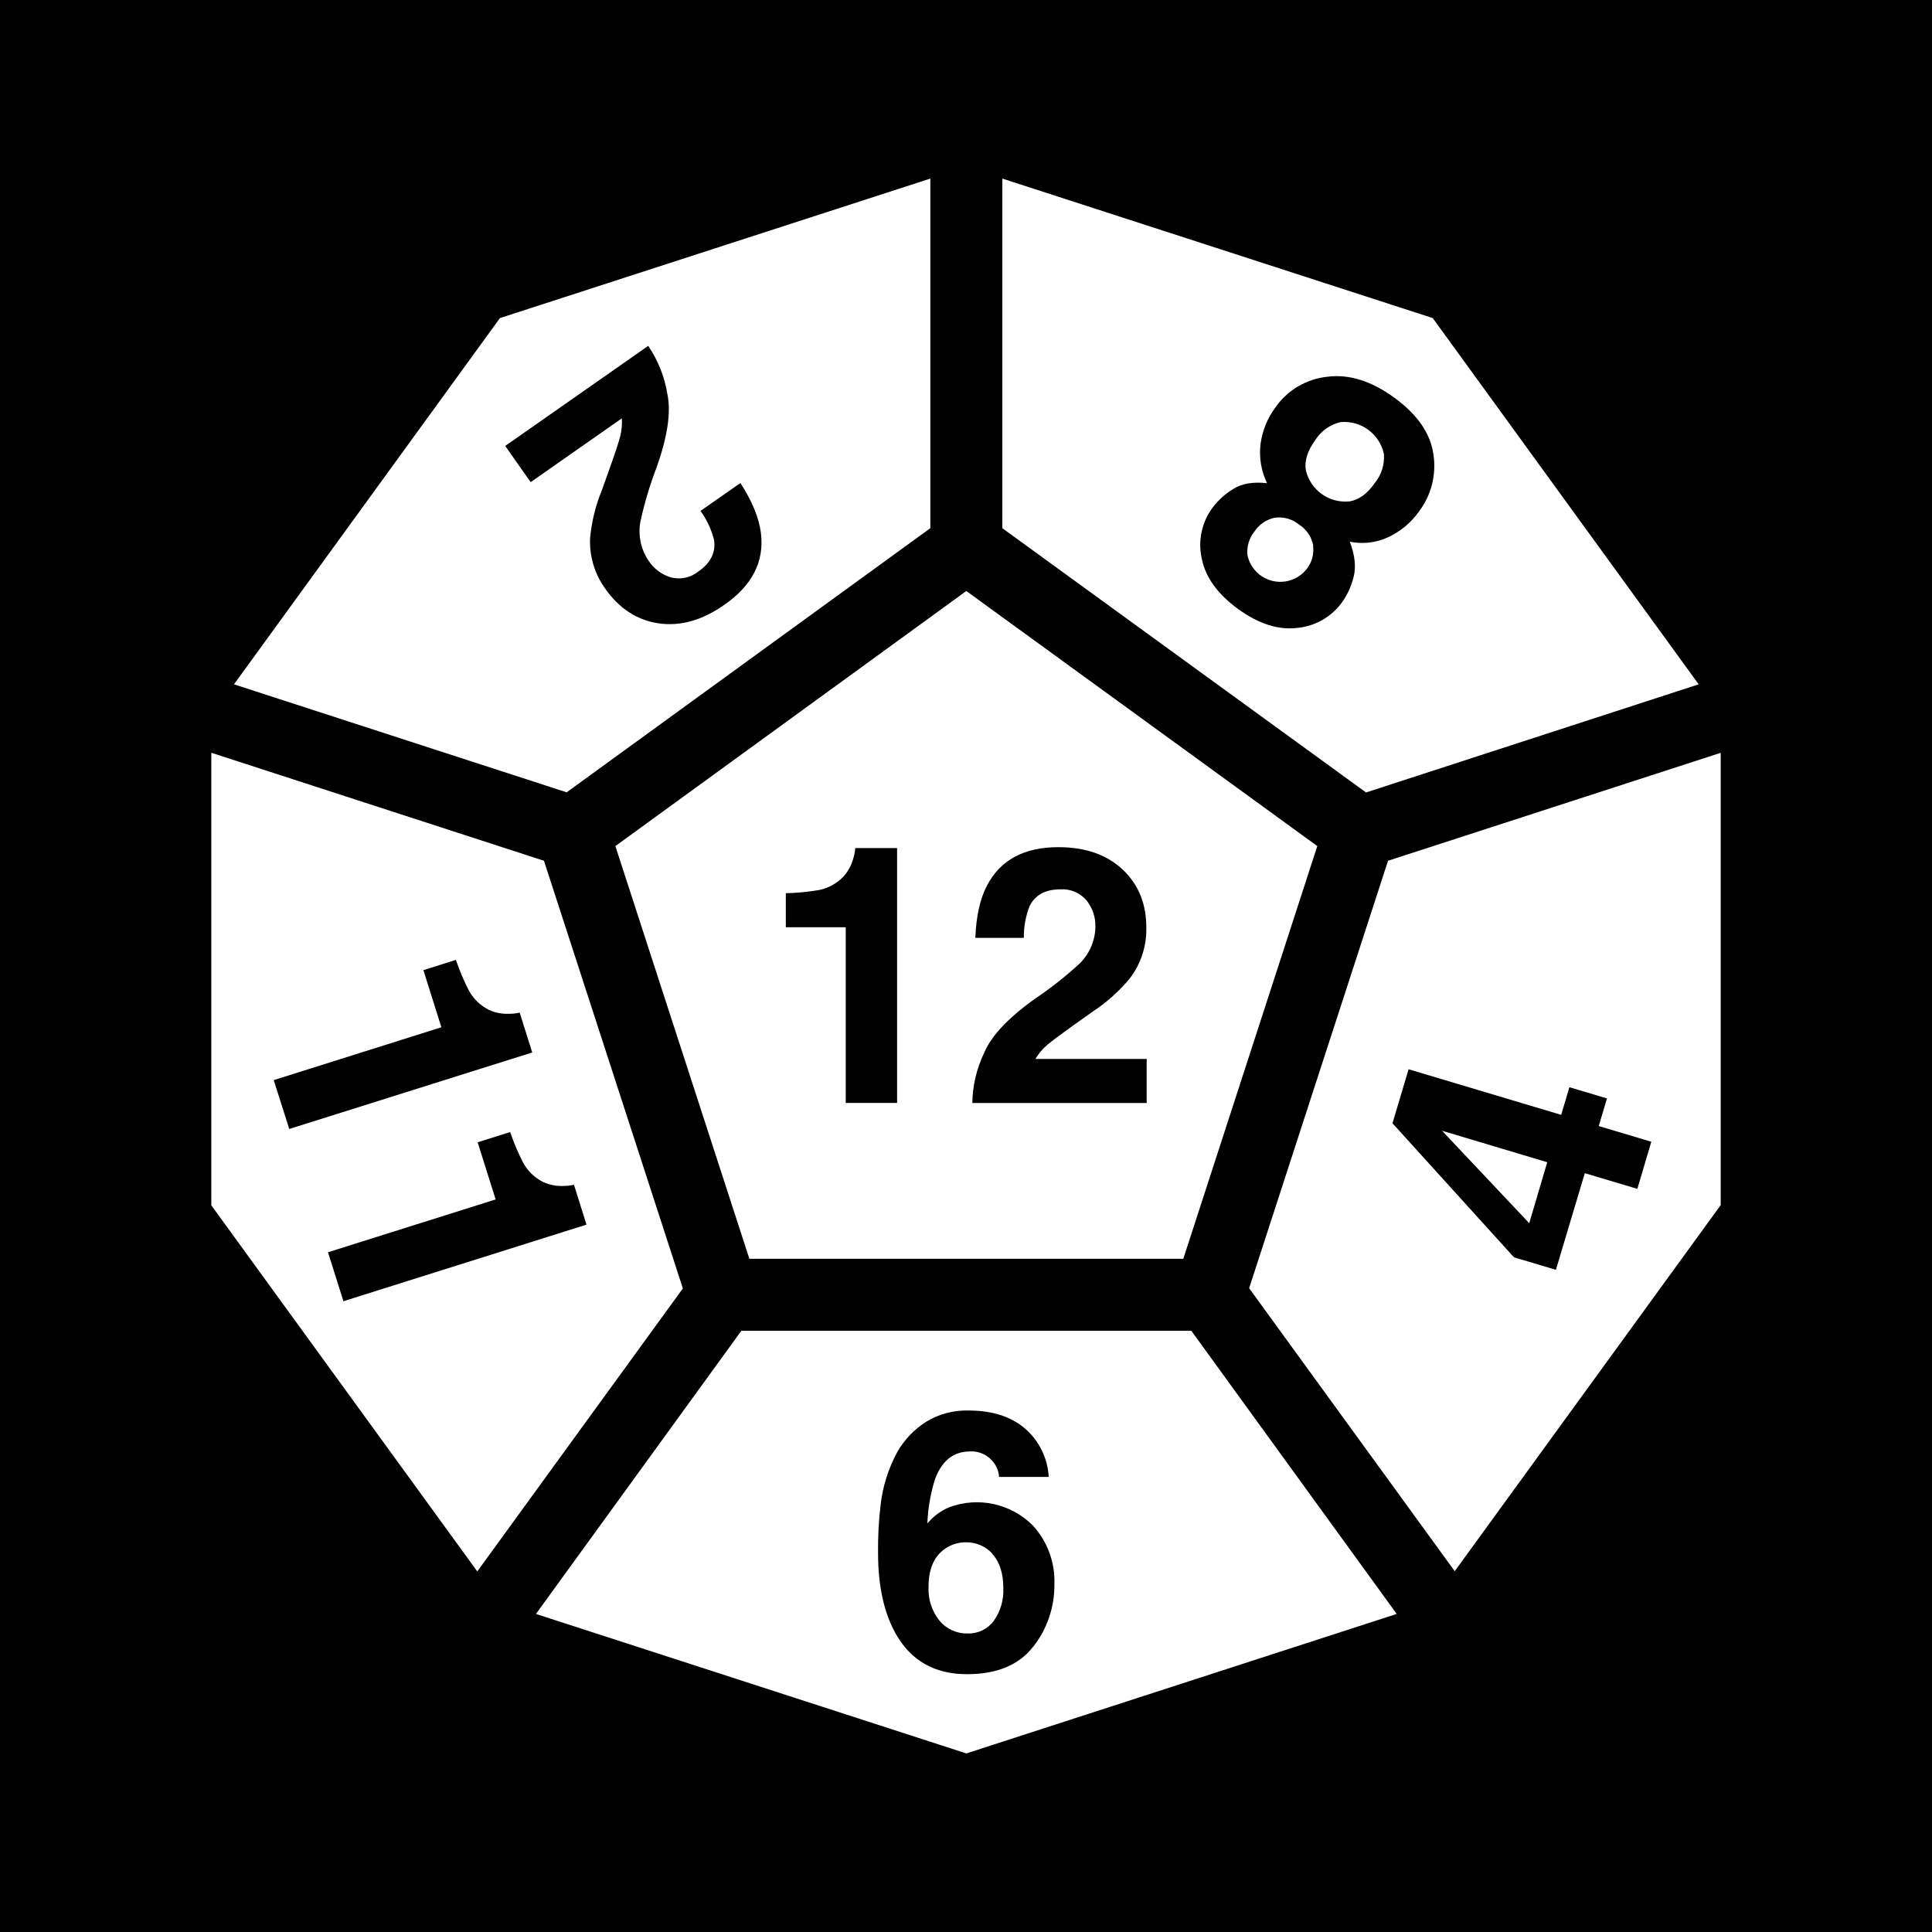
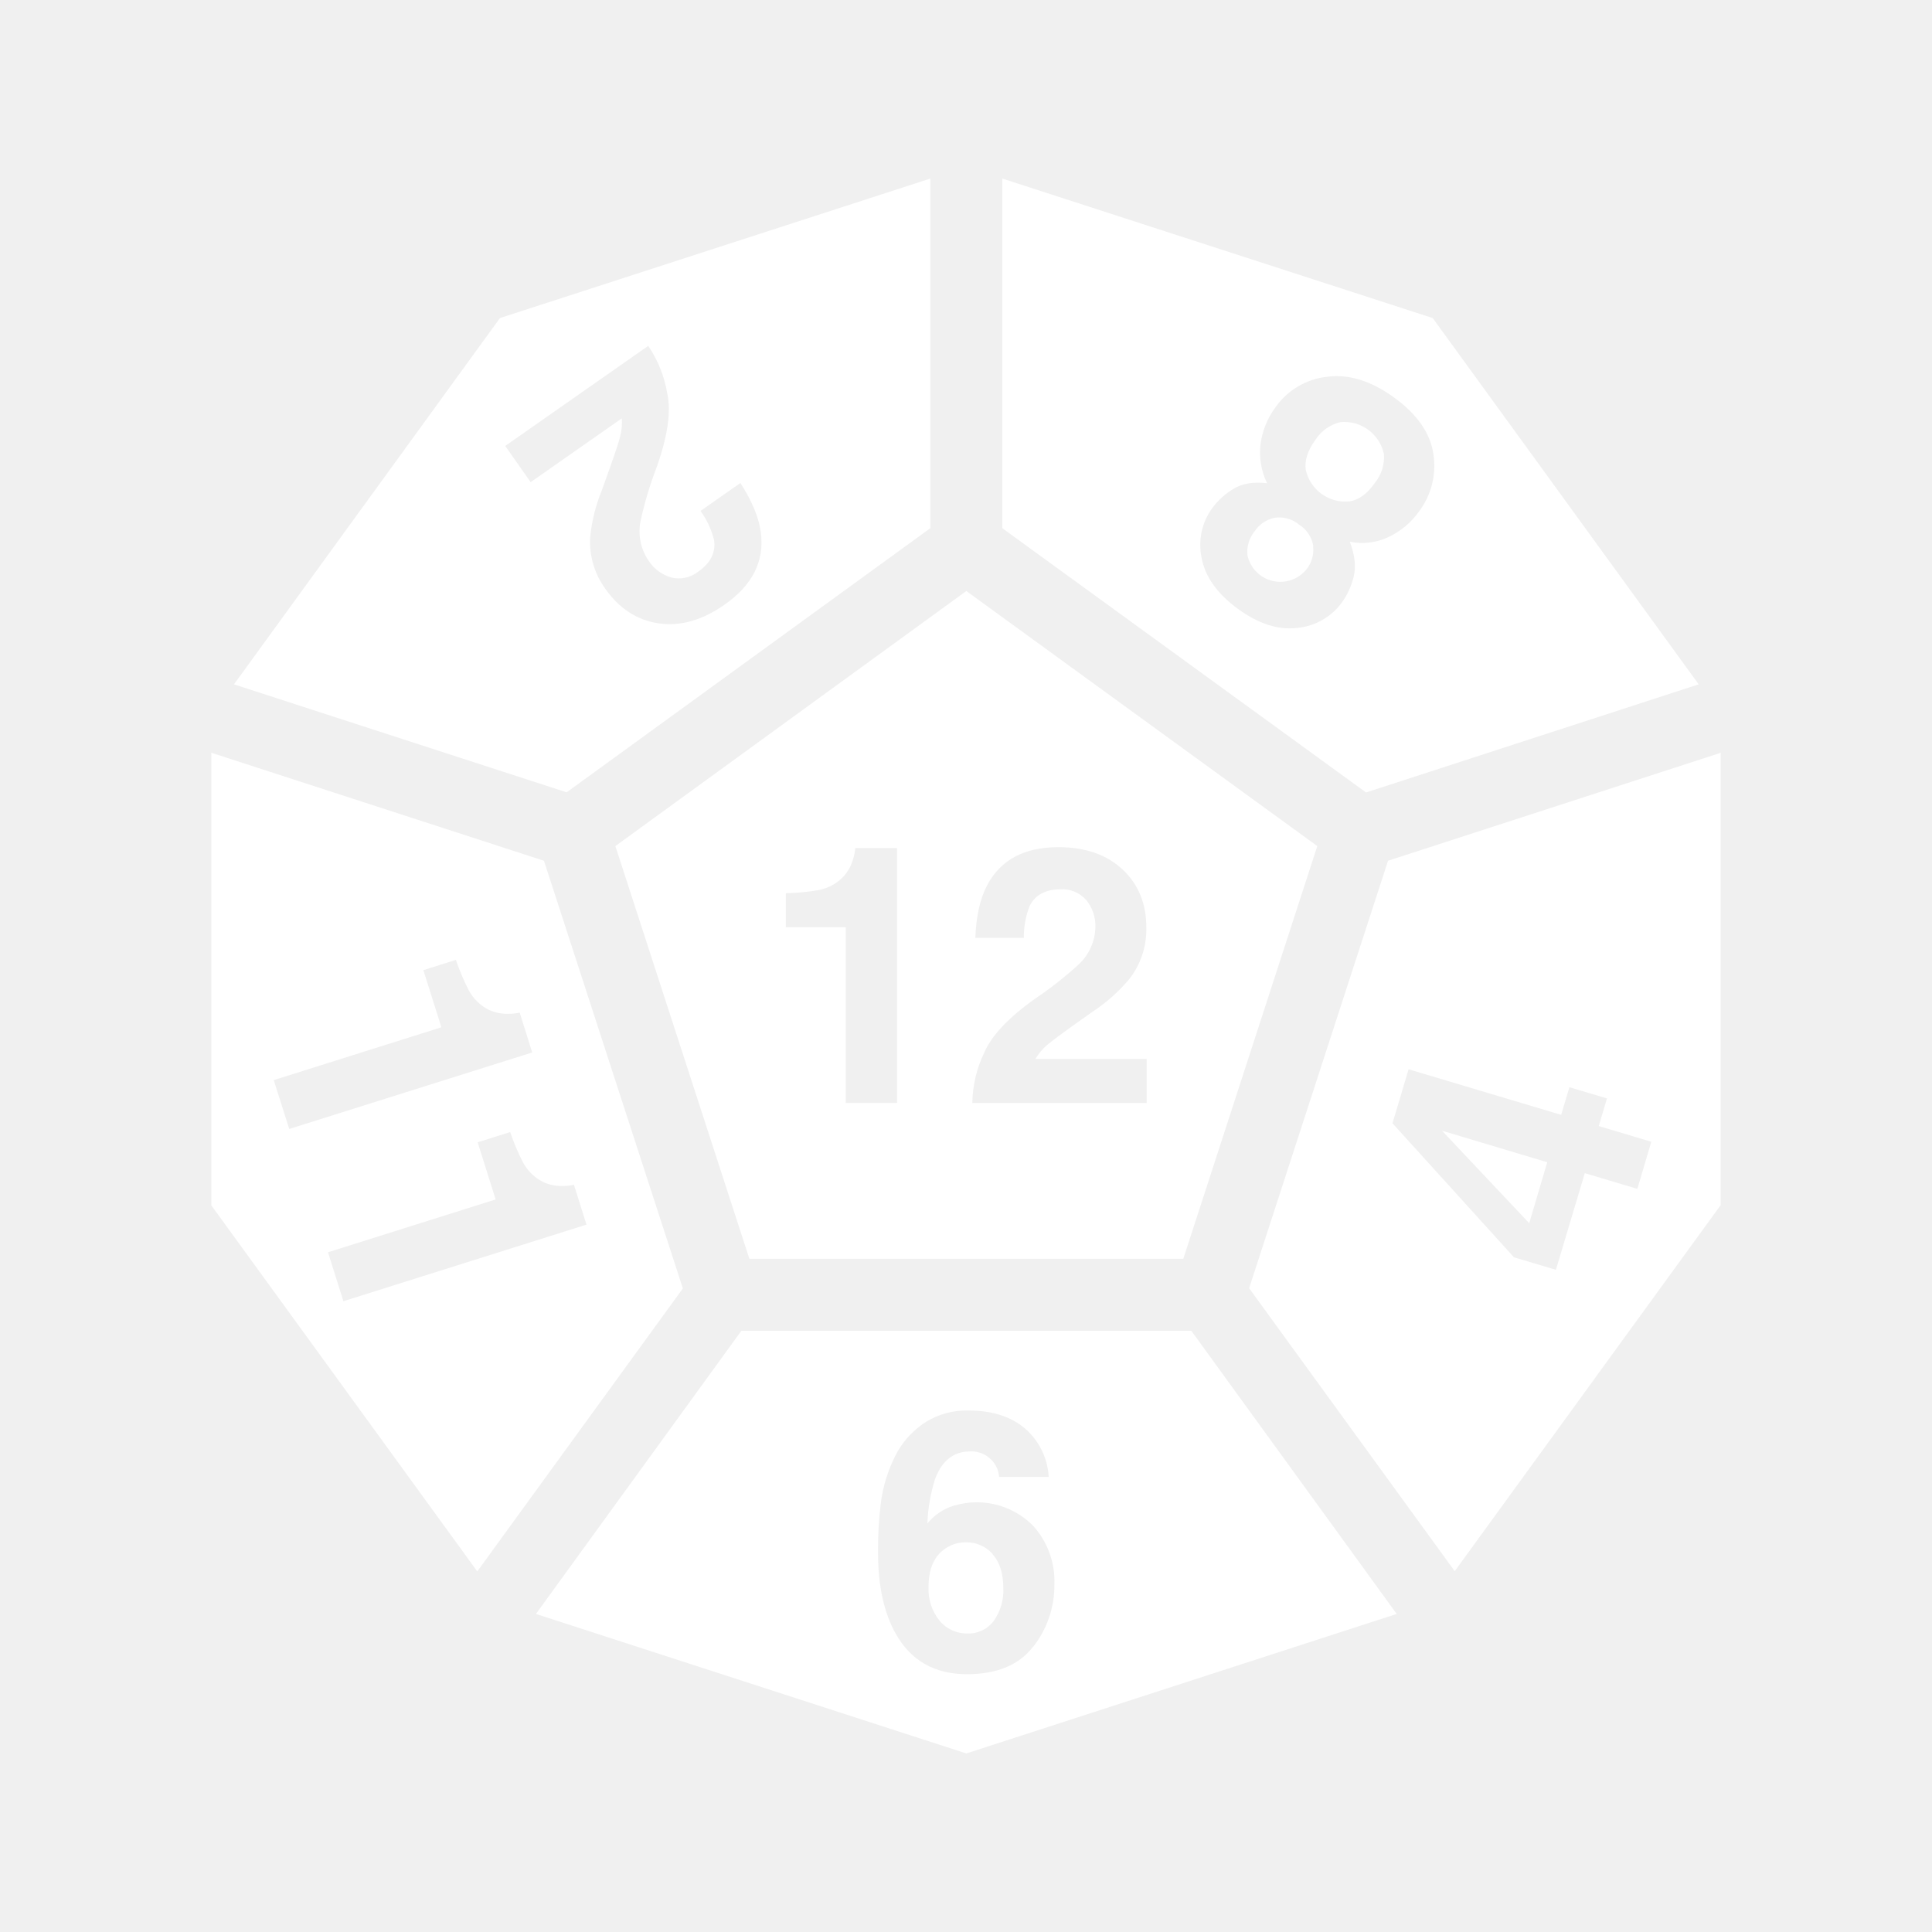
<svg xmlns="http://www.w3.org/2000/svg" viewBox="0 0 512 512">
-   <path d="M0 0h512v512H0z" />
  <path d="M450.169 181.354L379.685 84.29 265.629 47.325v92.652l96.384 70.031zm-91.46-28.416a19.735 19.735 0 0 1-3.004 6.606 16.563 16.563 0 0 1-11.924 6.857q-7.548.918-15.729-5.056-8.18-5.974-9.599-13.439a16.563 16.563 0 0 1 2.922-13.414 19.747 19.747 0 0 1 5.378-4.866q3.422-2.206 9.026-1.574a18.757 18.757 0 0 1-1.717-10.421 21.082 21.082 0 0 1 4.03-9.802 19.246 19.246 0 0 1 13.666-7.99q8.633-1.108 17.779 5.57 9.146 6.677 10.326 14.952a20.033 20.033 0 0 1-3.827 15.204 20.772 20.772 0 0 1-8.145 6.797 16.312 16.312 0 0 1-10.17 1.192q2.038 5.461.989 9.384zm-10.731-8.287a8.252 8.252 0 0 1-1.717 6.189 8.907 8.907 0 0 1-15.669-3.685 8.562 8.562 0 0 1 1.908-6.367 8.347 8.347 0 0 1 5.33-3.578 8.252 8.252 0 0 1 6.451 1.825 8.347 8.347 0 0 1 3.757 5.628zm9.54-11.77a10.732 10.732 0 0 1-11.472-8.346q-.548-3.709 2.504-7.894a10.851 10.851 0 0 1 6.654-4.77 10.732 10.732 0 0 1 11.543 8.43 10.851 10.851 0 0 1-2.469 7.775q-2.945 4.198-6.653 4.806zm-110.968 7.096V47.325L132.494 84.29 62.01 181.354l88.156 28.618zm-112.66-21.798l37.895-26.52a31.73 31.73 0 0 1 5.056 12.664q1.55 7.155-2.79 19.413a98.304 98.304 0 0 0-4.341 14.524 13.904 13.904 0 0 0 2.158 10.314 10.732 10.732 0 0 0 6.034 4.472 8.347 8.347 0 0 0 7.154-1.574q4.961-3.47 4.162-8.43a22.418 22.418 0 0 0-3.577-7.644l10.577-7.393q4.674 7.25 5.425 13.2 1.443 11.328-9.682 19.079-8.789 6.153-17.386 4.913-8.597-1.24-14.214-9.242a21.237 21.237 0 0 1-3.97-13.486 44.513 44.513 0 0 1 3.112-12.568l2.194-6.141q2.063-5.76 2.659-8.12a15.025 15.025 0 0 0 .43-4.77l-24.16 16.908zm64.7 215.412h114.998l35.51-109.37-93.009-67.598-93.009 67.599zm89.266-95.072a8.347 8.347 0 0 0-6.797-2.838q-6.058 0-8.24 4.52a22.382 22.382 0 0 0-1.49 8.346h-12.855q.322-8.62 3.124-13.927 5.319-10.112 18.889-10.112 10.731 0 17.063 5.962 6.332 5.962 6.237 15.633a21.25 21.25 0 0 1-4.484 13.32 44.585 44.585 0 0 1-9.659 8.62l-5.318 3.769q-4.996 3.577-6.832 5.127a15 15 0 0 0-3.1 3.685h29.488v11.685h-46.207a31.73 31.73 0 0 1 3.125-13.271q2.838-6.75 13.414-14.31a98.602 98.602 0 0 0 11.925-9.408 13.916 13.916 0 0 0 4.15-9.682 10.732 10.732 0 0 0-2.433-7.13zm-79.607-1.812a58.536 58.536 0 0 0 8.776-.835 12.377 12.377 0 0 0 6.511-3.577 11.686 11.686 0 0 0 2.6-4.842 11.125 11.125 0 0 0 .512-2.707h11.09v67.54h-13.606v-46.553H208.25v-9.038zM196.468 352.67l-54.434 75.04 114.055 36.965 114.056-36.965-54.434-75.04H196.468zm77.27 83.792q-5.64 7.226-17.517 7.214-12.76 0-18.817-10.672-4.71-8.347-4.71-21.464a97.78 97.78 0 0 1 .656-12.58 38.444 38.444 0 0 1 4.52-14.309 23.121 23.121 0 0 1 7.571-7.87 20.414 20.414 0 0 1 11.197-2.981q9.408 0 15 4.77a18.328 18.328 0 0 1 6.285 12.83h-13.165a6.773 6.773 0 0 0-1.252-3.577 7.286 7.286 0 0 0-6.475-3.172q-6.474 0-9.217 7.262a45.062 45.062 0 0 0-2.051 11.829 14.905 14.905 0 0 1 5.724-4.281 20.975 20.975 0 0 1 22.19 4.77 21.833 21.833 0 0 1 5.748 15.609 26.34 26.34 0 0 1-5.64 16.61zm-10.732-24.612q2.885 3.148 2.885 9.063a13.868 13.868 0 0 1-2.54 8.645 8.275 8.275 0 0 1-6.963 3.327 9.36 9.36 0 0 1-7.453-3.446 13.248 13.248 0 0 1-2.862-8.884q0-6.75 3.911-9.778a9.456 9.456 0 0 1 5.962-2.05 9.241 9.241 0 0 1 7.131 3.111zm119.147-112.195l27.879 8.347-4.77 16.157zm-14.31-71.546l-36.81 113.28 54.483 74.993L456 319.366V199.503zm66.073 86.952l-13.927-4.162-7.656 25.614-11.113-3.315-32.196-35.523 4.27-14.309 40.434 12.08 2.183-7.322 9.956 2.97-2.182 7.32 13.928 4.162zm-289.76-86.952L56 199.491v119.934l70.484 97.016 54.482-74.992zM72.54 286.24l44.43-14-4.77-15.143 8.621-2.719a58.536 58.536 0 0 0 3.435 8.12 12.377 12.377 0 0 0 5.33 5.14 11.686 11.686 0 0 0 5.401 1.026 11.137 11.137 0 0 0 2.731-.322l3.327 10.576-64.391 20.272zm18.47 58.596l-4.09-12.974 44.43-13.999-4.77-15.144 8.622-2.718a58.68 58.68 0 0 0 3.434 8.12 12.365 12.365 0 0 0 5.33 5.14 11.65 11.65 0 0 0 5.402 1.025 11.102 11.102 0 0 0 2.73-.322l3.328 10.577z" fill="#fff" />
</svg>
